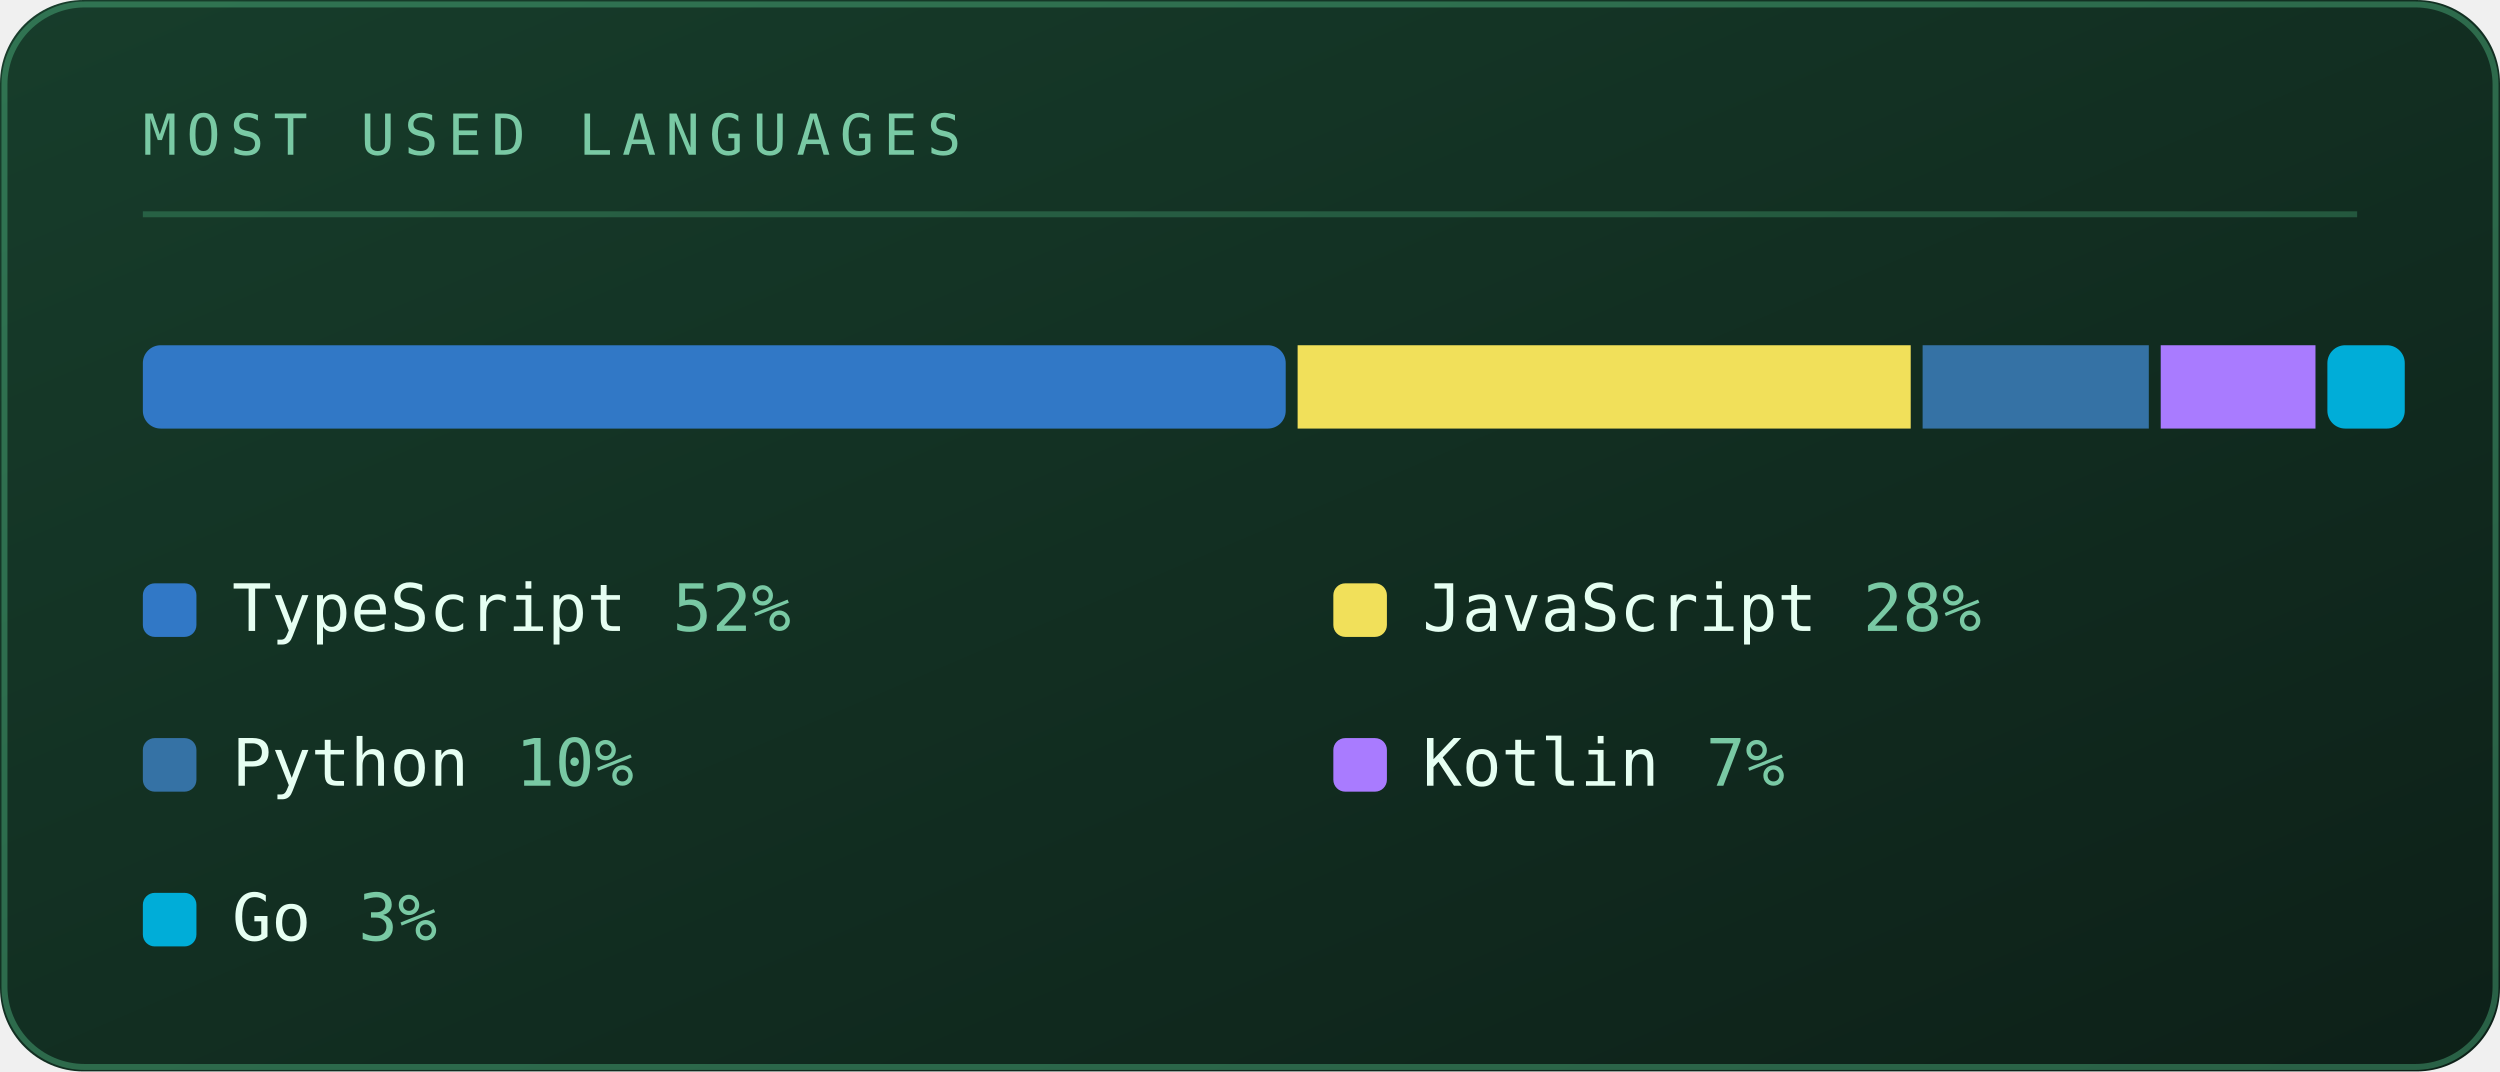
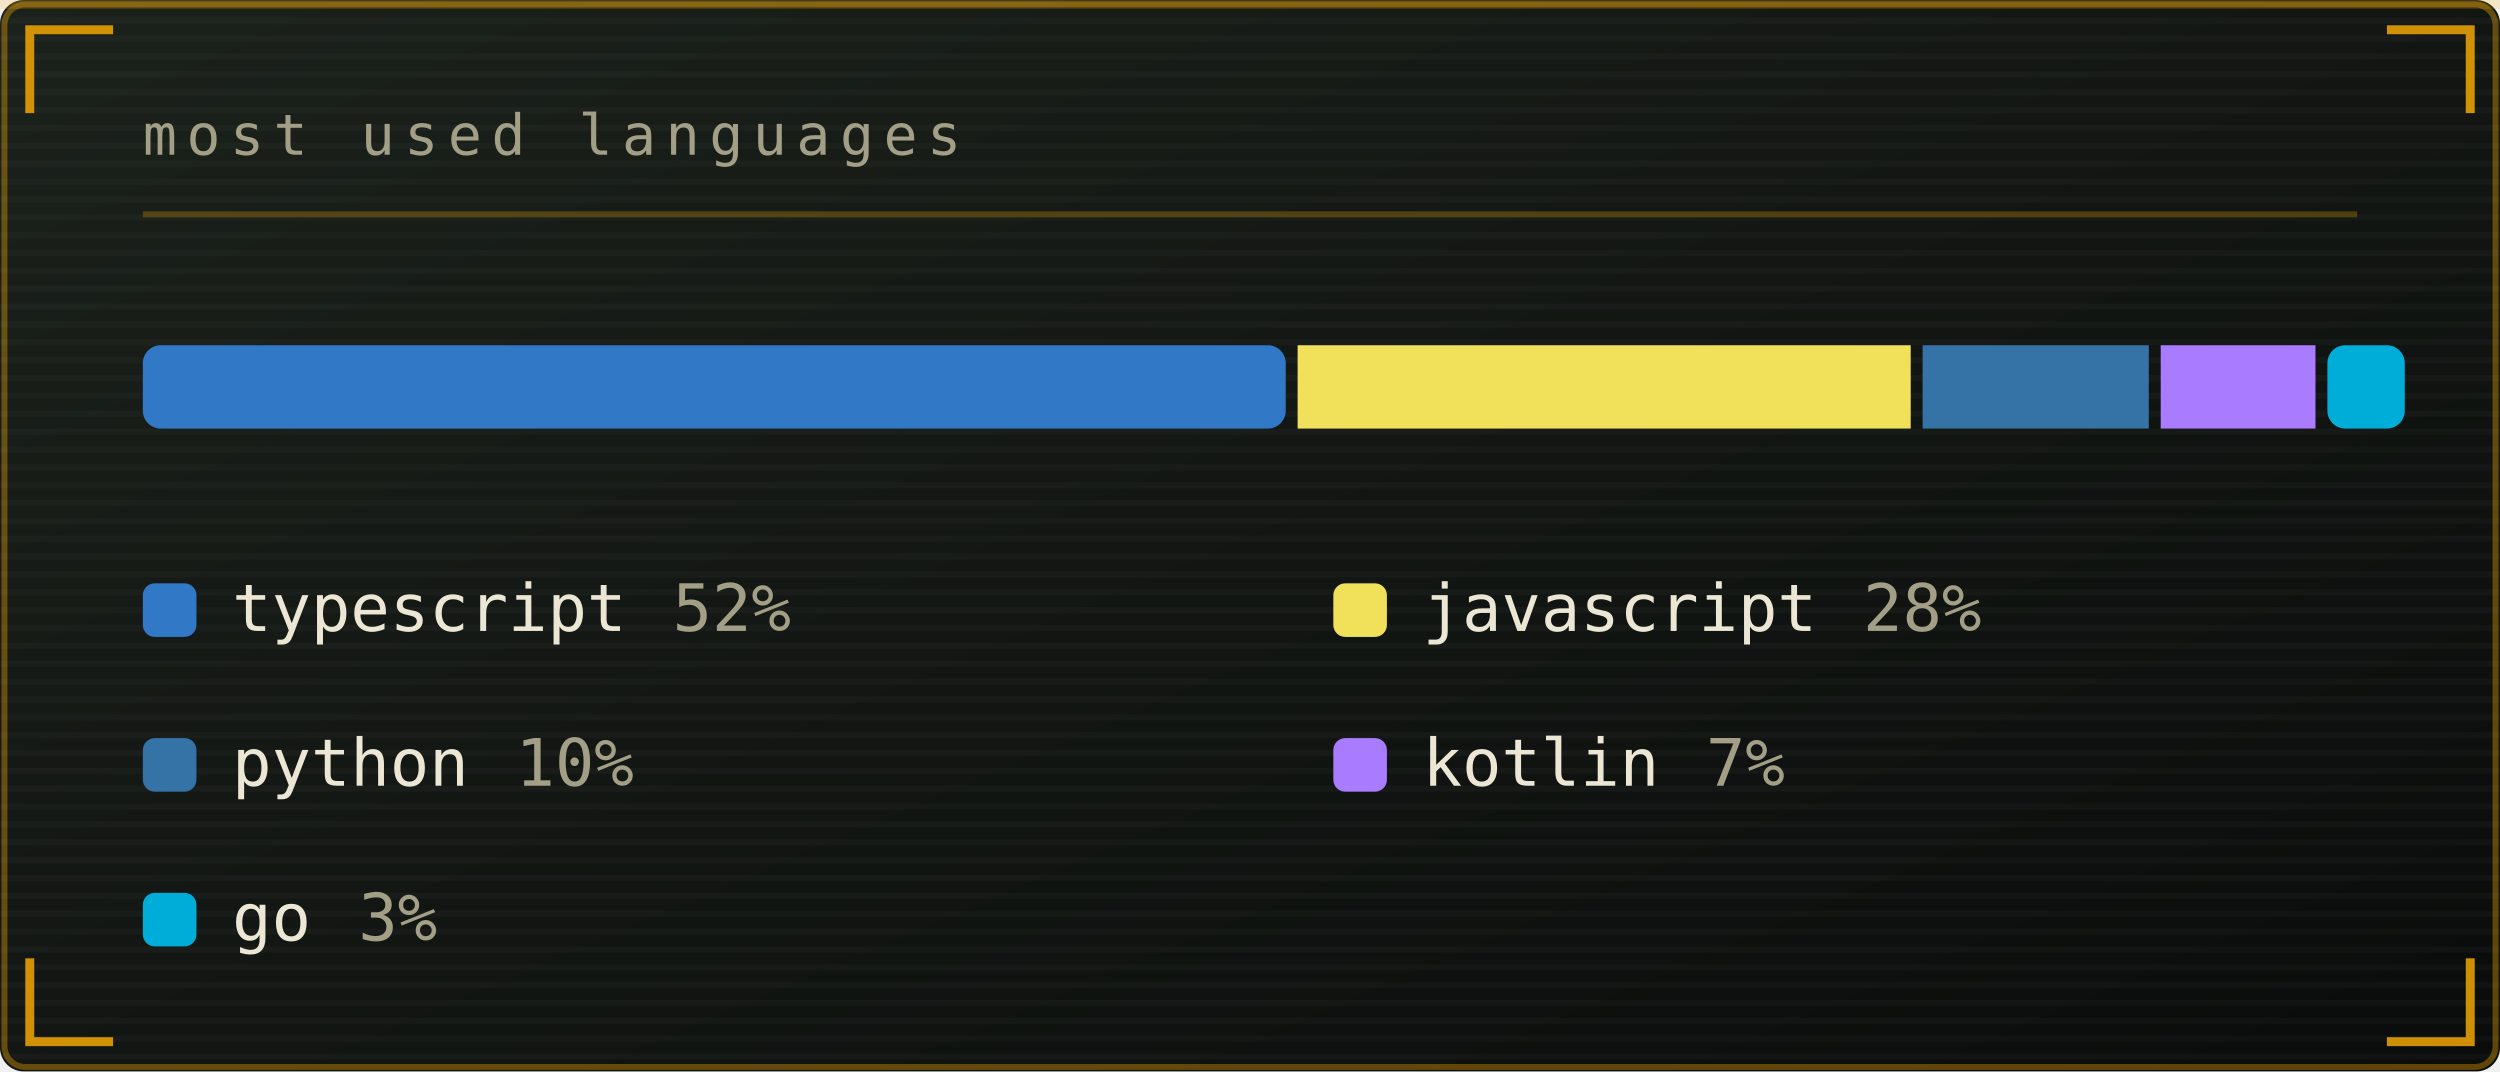
<svg xmlns="http://www.w3.org/2000/svg" viewBox="0 0 420 180" width="420" height="180" role="img" aria-labelledby="lngt lngd">
  <defs>
    <linearGradient id="lngbg" x1="0" y1="0" x2="1" y2="1">
-       <stop offset="0" stop-color="#173d2b" />
-       <stop offset="1" stop-color="#0d2018" />
+       <stop offset="0" stop-color="#1b211b" />
+       <stop offset="1" stop-color="#0a0c0b" />
    </linearGradient>
  </defs>
  <style>
    .mono{font-family:ui-monospace,SFMono-Regular,Menlo,Consolas,"DejaVu Sans Mono",monospace}
-     .lbl{font-size:9.5px;letter-spacing:1.6px;fill:#79c9a4}
-     .big{font-size:31px;font-weight:700;fill:#e6fff2}
-     .med{font-size:15px;font-weight:700;fill:#e6fff2}
-     .sm{font-size:11px;fill:#e6fff2}
-     .dim{font-size:11px;fill:#79c9a4}
+     .lbl{font-size:9.5px;letter-spacing:1.6px;fill:#a39f86}
+     .big{font-size:31px;font-weight:700;fill:#ece6d4}
+     .med{font-size:15px;font-weight:700;fill:#ece6d4}
+     .sm{font-size:11px;fill:#ece6d4}
+     .dim{font-size:11px;fill:#a39f86}
    
    .pulse{animation:pulse 3.4s ease-in-out infinite}
    @keyframes pulse{0%,100%{opacity:1}50%{opacity:.62}}
</style>
-   <rect width="420" height="180" rx="14" fill="url(#lngbg)" />
-   <rect x="0.75" y="0.75" width="418.5" height="178.5" rx="13.5" fill="none" stroke="#5fd99a" stroke-opacity="0.35" />
-   <text class="mono lbl" x="24" y="26">MOST USED LANGUAGES</text>
-   <line x1="24" y1="36" x2="396" y2="36" stroke="#5fd99a" stroke-opacity="0.25" />
+   <rect width="420" height="180" rx="4" fill="url(#lngbg)" />
+   <rect x="0.75" y="0.75" width="418.5" height="178.5" rx="3.5" fill="none" stroke="#ffb000" stroke-opacity="0.35" />
+   <defs>
+     <pattern id="lngscan" width="4" height="3" patternUnits="userSpaceOnUse">
+       <rect width="4" height="1" fill="#ffffff" opacity="0.025" />
+     </pattern>
+   </defs>
+   <rect width="420" height="180" rx="4" fill="url(#lngscan)" />
+   <rect x="0" y="0" width="420" height="1.5" fill="#ffb000" opacity="0.18">
+     <animate attributeName="y" values="0;180;180" keyTimes="0;0.6;1" dur="7s" repeatCount="indefinite" />
+   </rect>
+   <path d="M5 19V5H19M401 5H415V19M415 161V175H401M19 175H5V161" fill="none" stroke="#ffb000" stroke-width="1.5" stroke-opacity="0.8" />
+   <text class="mono lbl" x="24" y="26">most used languages</text>
+   <line x1="24" y1="36" x2="396" y2="36" stroke="#ffb000" stroke-opacity="0.25" />
  <rect x="24" y="58" width="192" height="14" fill="#3178c6" rx="3" />
  <rect x="218" y="58" width="103" height="14" fill="#f1e05a" rx="0" />
  <rect x="323" y="58" width="38" height="14" fill="#3572a5" rx="0" />
  <rect x="363" y="58" width="26" height="14" fill="#a97bff" rx="0" />
  <rect x="391" y="58" width="13" height="14" fill="#00add8" rx="3" />
  <rect x="24" y="98" width="9" height="9" rx="2" fill="#3178c6" />
-   <text class="mono sm" x="39" y="106">TypeScript</text>
+   <text class="mono sm" x="39" y="106">typescript</text>
  <text class="mono dim" x="113" y="106">52%</text>
  <rect x="224" y="98" width="9" height="9" rx="2" fill="#f1e05a" />
-   <text class="mono sm" x="239" y="106">JavaScript</text>
+   <text class="mono sm" x="239" y="106">javascript</text>
  <text class="mono dim" x="313" y="106">28%</text>
  <rect x="24" y="124" width="9" height="9" rx="2" fill="#3572a5" />
-   <text class="mono sm" x="39" y="132">Python</text>
+   <text class="mono sm" x="39" y="132">python</text>
  <text class="mono dim" x="86.6" y="132">10%</text>
  <rect x="224" y="124" width="9" height="9" rx="2" fill="#a97bff" />
-   <text class="mono sm" x="239" y="132">Kotlin</text>
+   <text class="mono sm" x="239" y="132">kotlin</text>
  <text class="mono dim" x="286.6" y="132">7%</text>
  <rect x="24" y="150" width="9" height="9" rx="2" fill="#00add8" />
-   <text class="mono sm" x="39" y="158">Go</text>
+   <text class="mono sm" x="39" y="158">go</text>
  <text class="mono dim" x="60.2" y="158">3%</text>
</svg>
